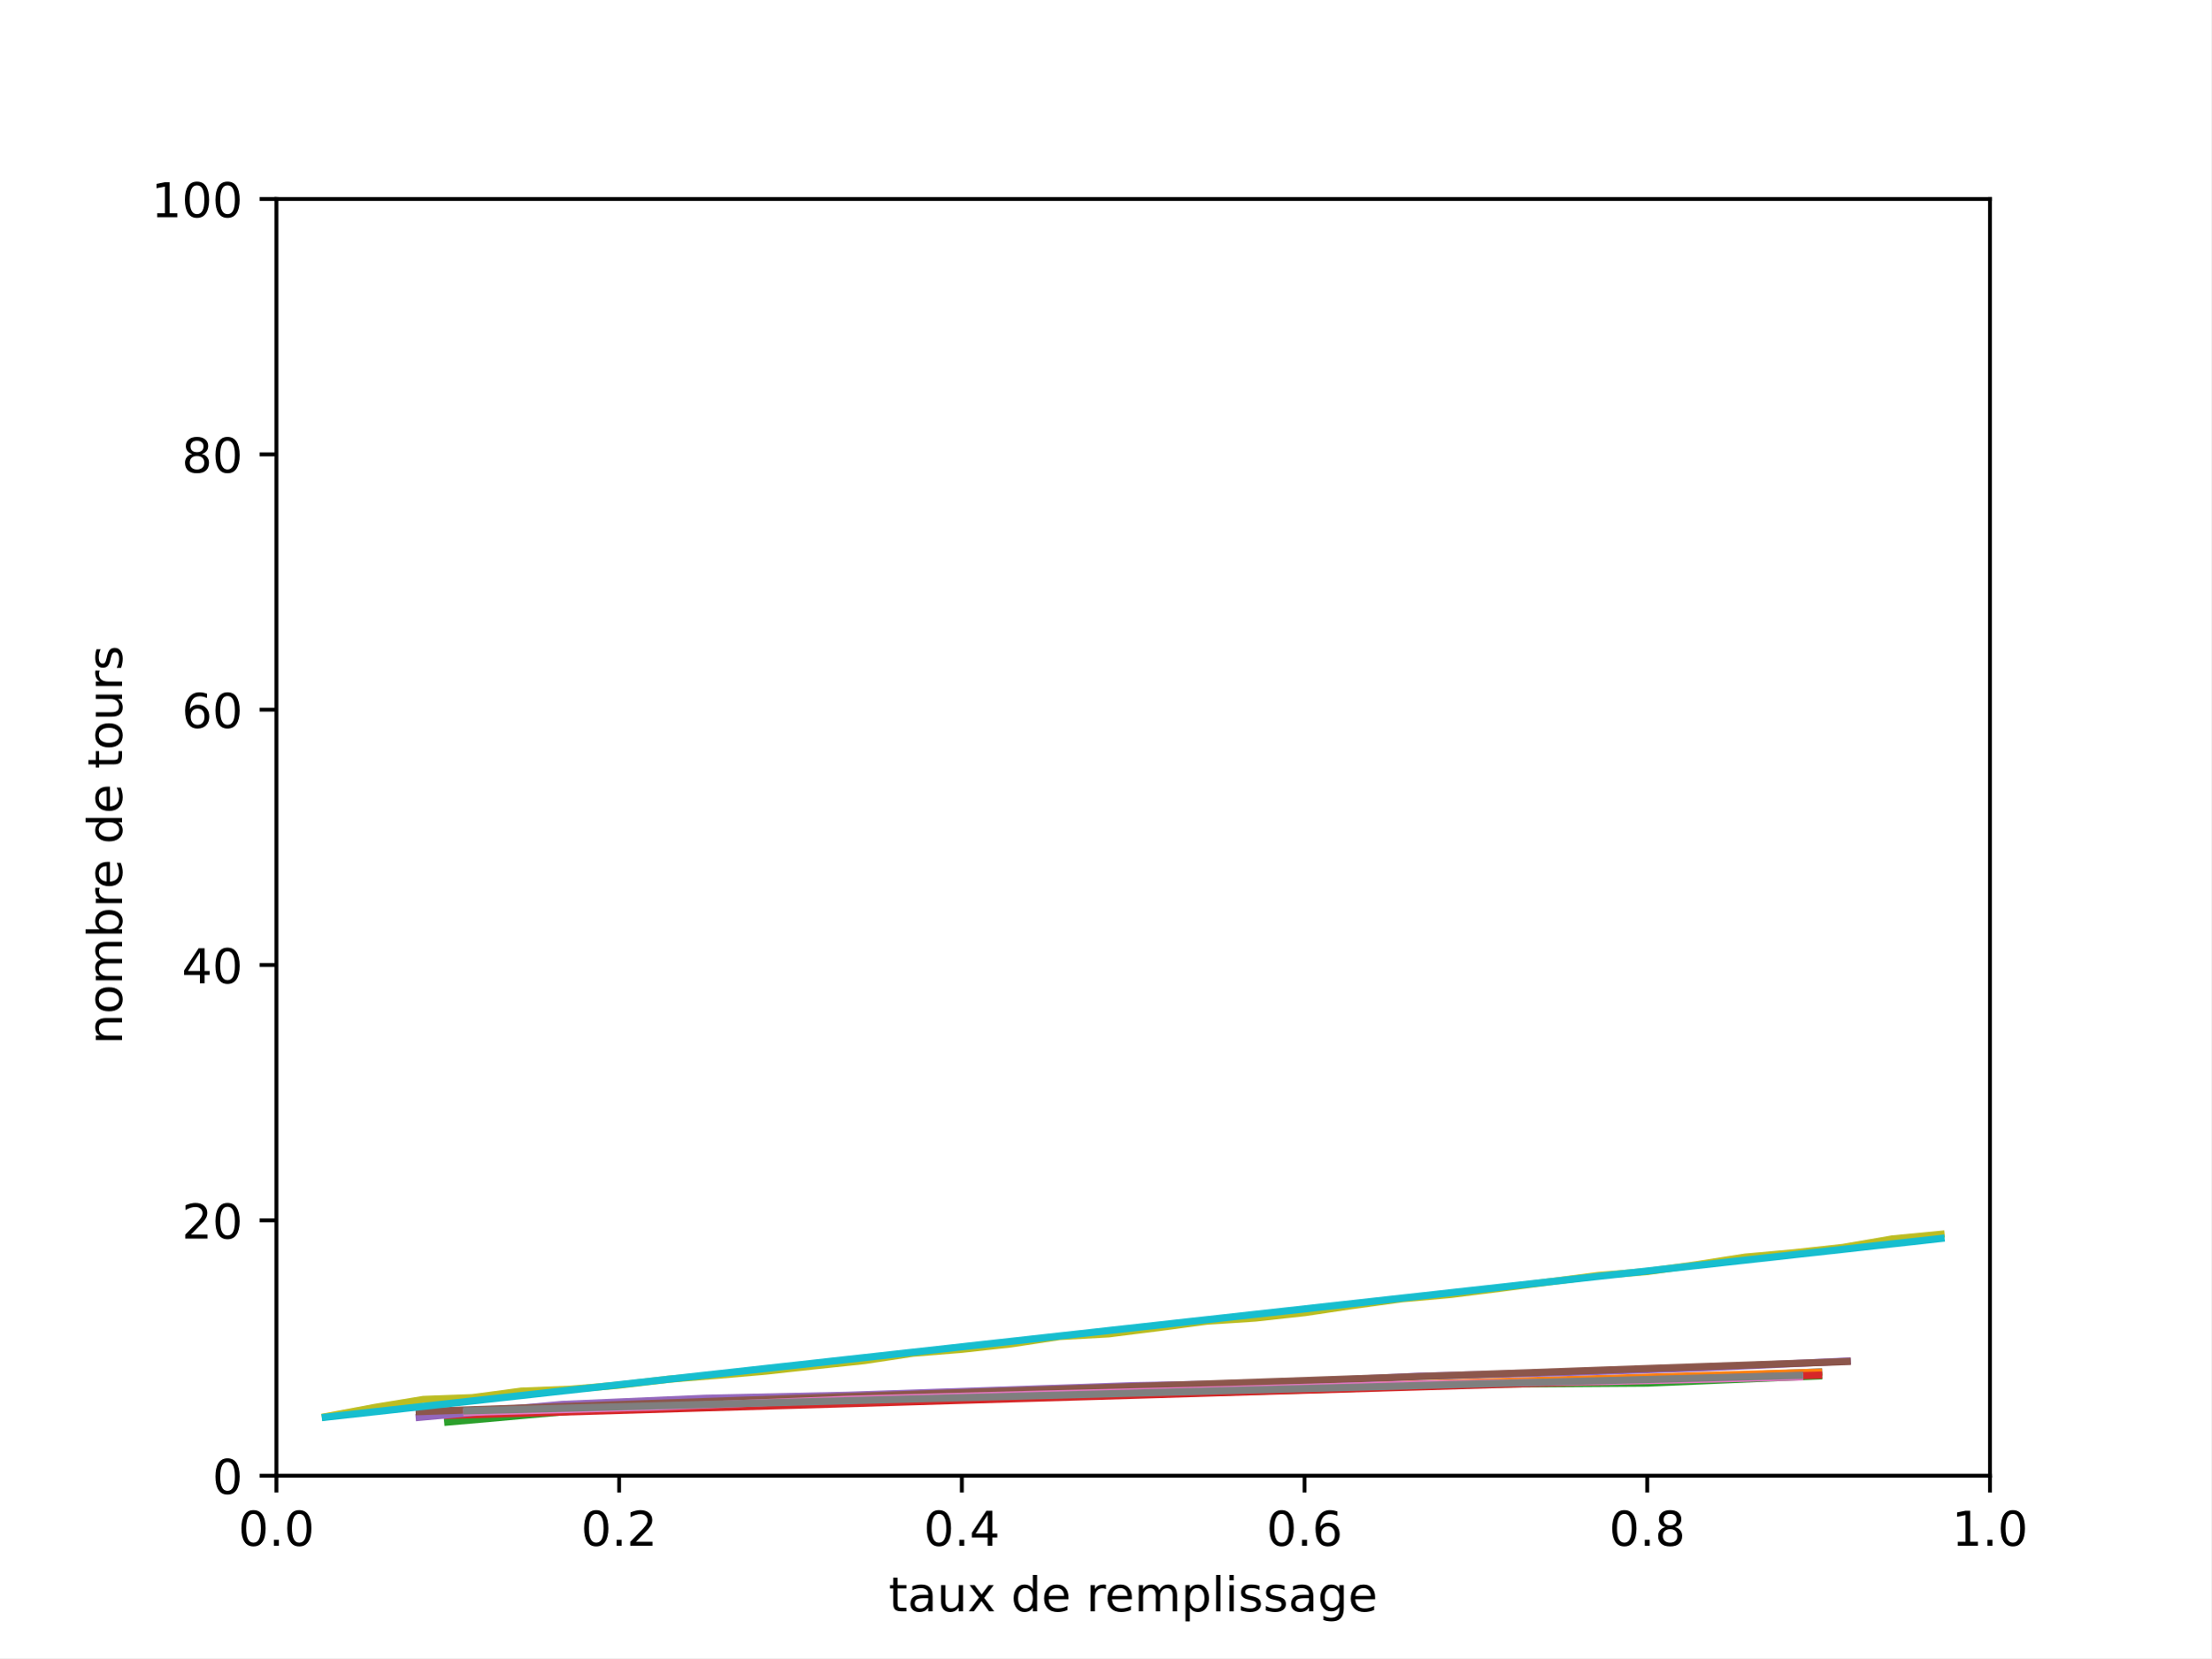
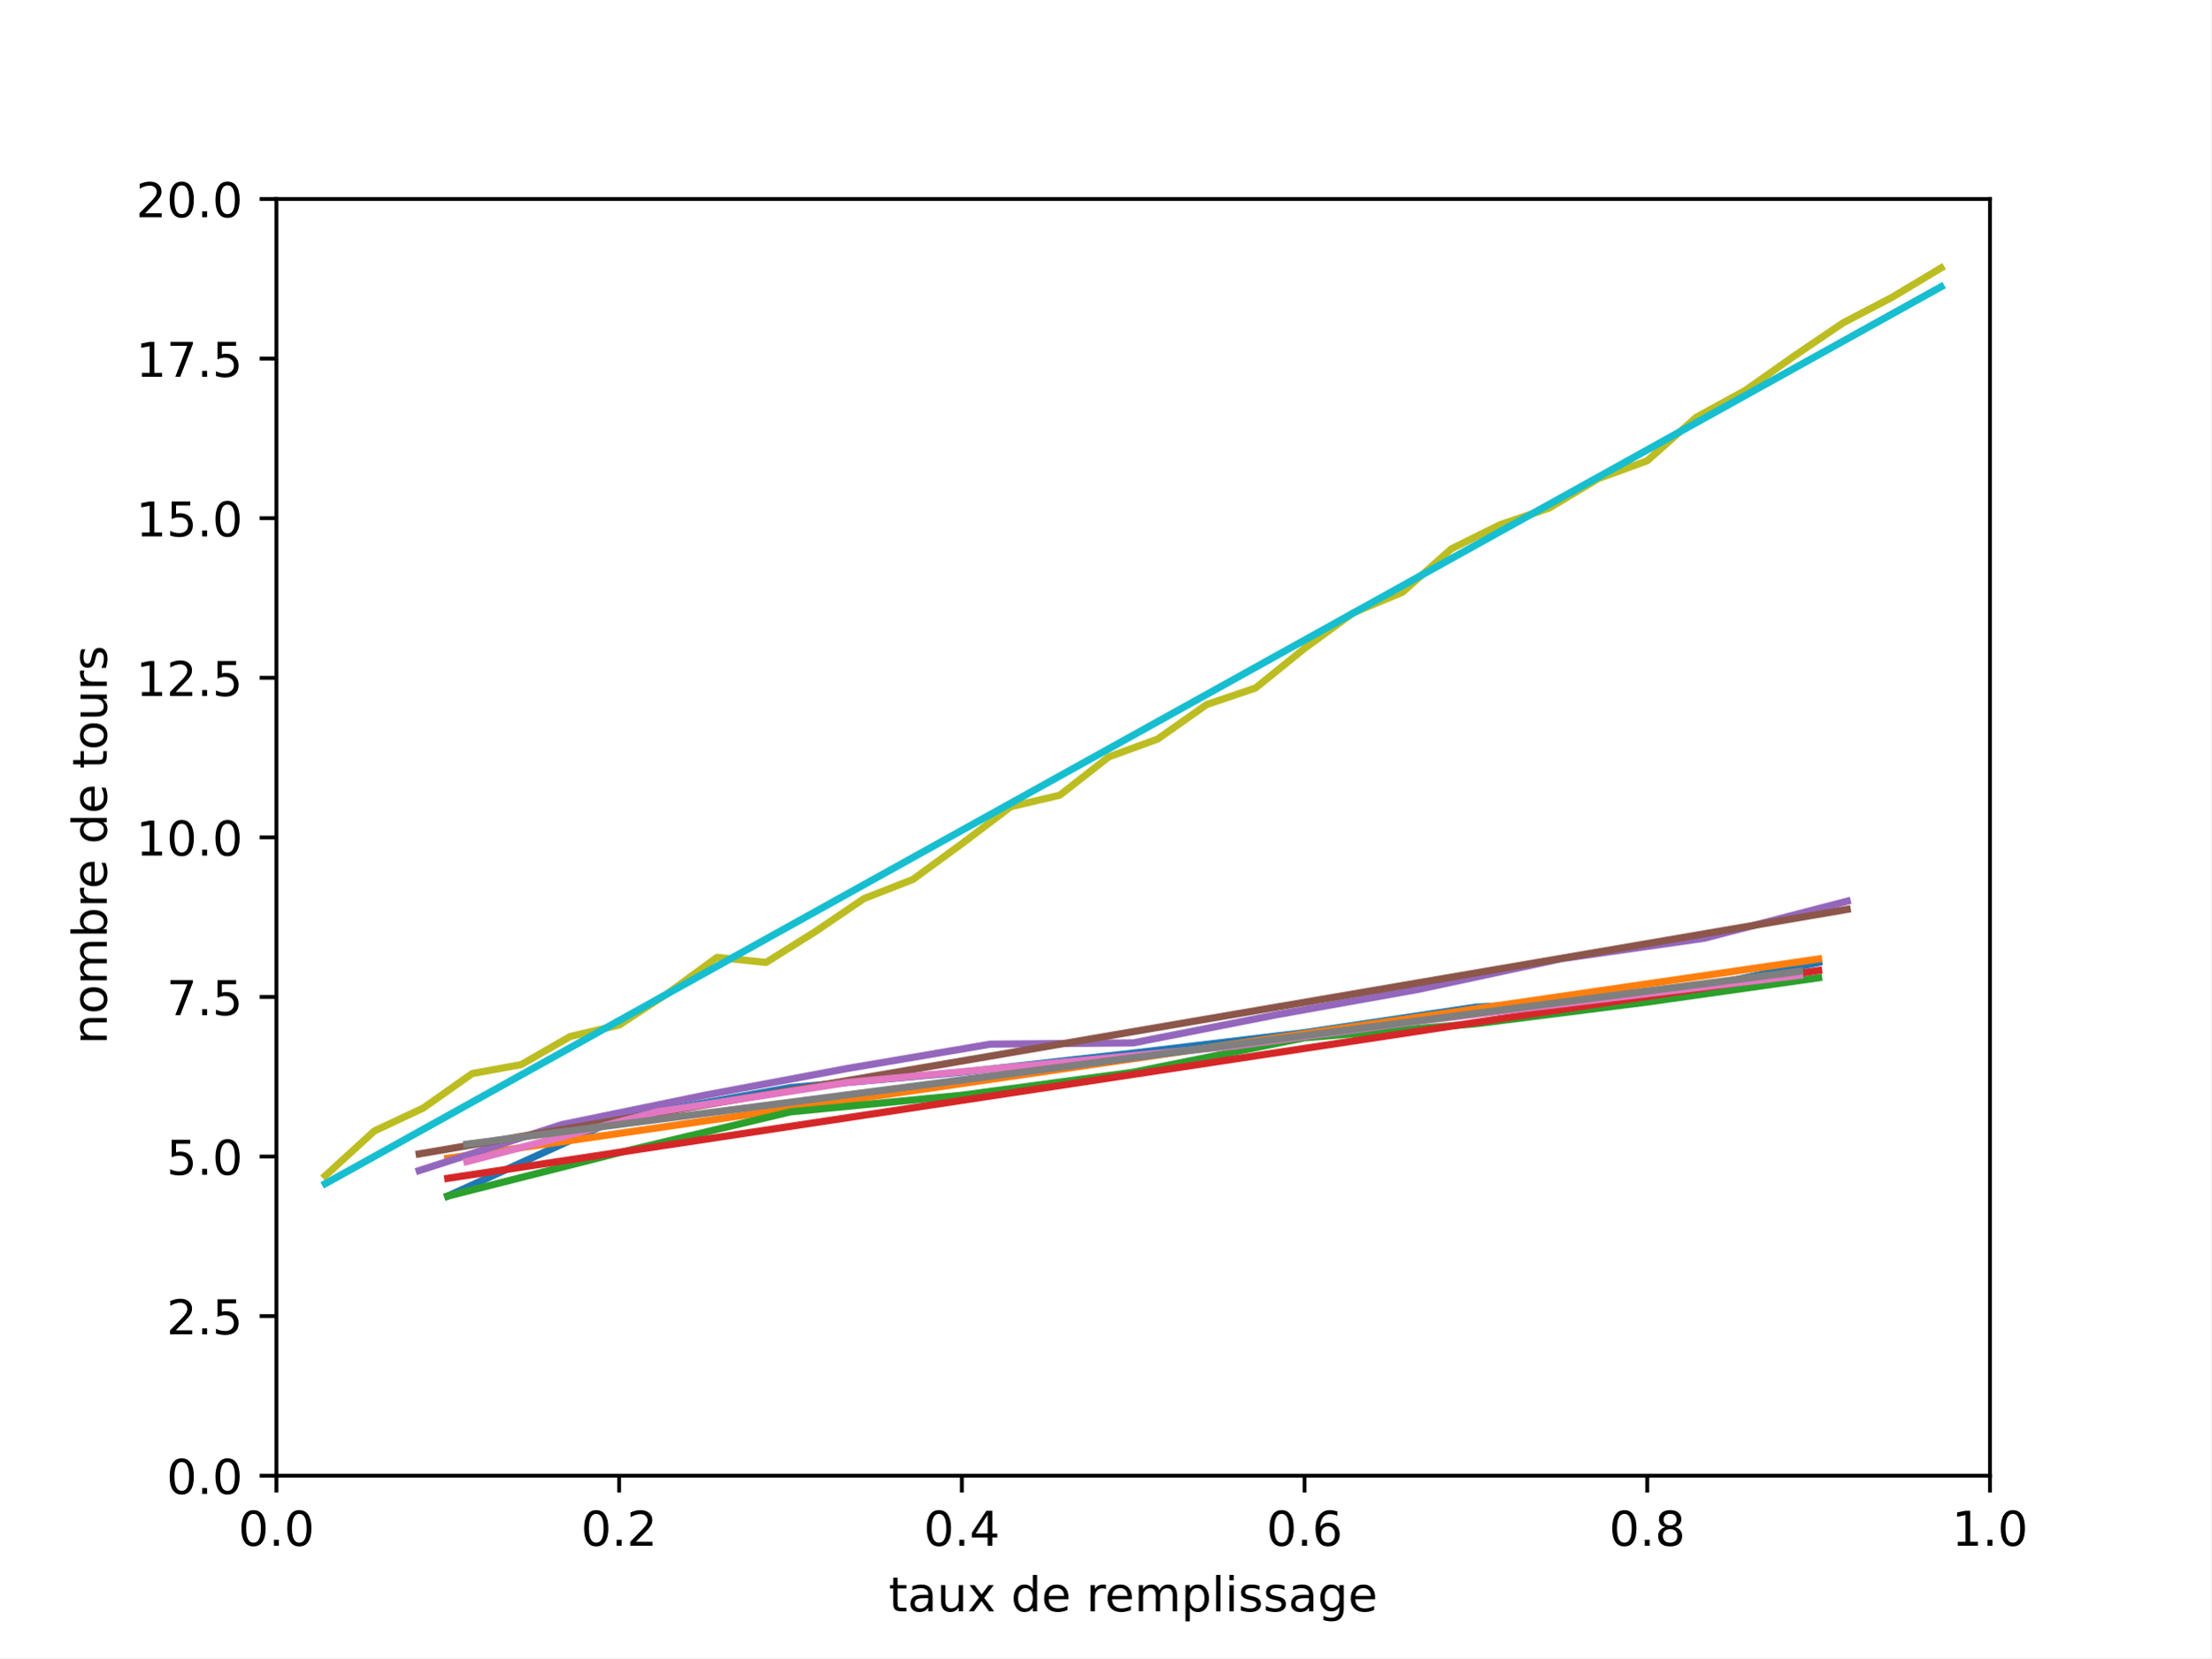
<svg xmlns="http://www.w3.org/2000/svg" xmlns:xlink="http://www.w3.org/1999/xlink" width="460.8pt" height="345.6pt" viewBox="0 0 460.8 345.6" version="1.1">
  <defs>
    <style type="text/css">*{stroke-linejoin: round; stroke-linecap: butt}</style>
  </defs>
  <g id="figure_1">
    <g id="patch_1">
      <path d="M 0 345.6  L 460.8 345.6  L 460.8 0  L 0 0  z " style="fill: #ffffff" />
    </g>
    <g id="axes_1">
      <g id="patch_2">
        <path d="M 57.6 307.584  L 414.72 307.584  L 414.72 41.472  L 57.6 41.472  z " style="fill: #ffffff" />
      </g>
      <g id="matplotlib.axis_1">
        <g id="xtick_1">
          <g id="line2d_1">
            <defs>
-               <path id="mb19a173226" d="M 0 0  L 0 3.5  " style="stroke: #000000; stroke-width: 0.8" />
+               <path id="m2b3006b771" d="M 0 0  L 0 3.5  " style="stroke: #000000; stroke-width: 0.8" />
            </defs>
            <g>
-               <use xlink:href="#mb19a173226" x="57.6" y="307.584" style="stroke: #000000; stroke-width: 0.8" />
+               <use xlink:href="#m2b3006b771" x="57.6" y="307.584" style="stroke: #000000; stroke-width: 0.8" />
            </g>
          </g>
          <g id="text_1">
            <g transform="translate(49.64844 322.1824) scale(0.1 -0.1)">
              <defs>
                <path id="DejaVuSans-30" d="M 2034 4250  Q 1547 4250 1301 3770  Q 1056 3291 1056 2328  Q 1056 1369 1301 889  Q 1547 409 2034 409  Q 2525 409 2770 889  Q 3016 1369 3016 2328  Q 3016 3291 2770 3770  Q 2525 4250 2034 4250  z M 2034 4750  Q 2819 4750 3233 4129  Q 3647 3509 3647 2328  Q 3647 1150 3233 529  Q 2819 -91 2034 -91  Q 1250 -91 836 529  Q 422 1150 422 2328  Q 422 3509 836 4129  Q 1250 4750 2034 4750  z " transform="scale(0.015625)" />
                <path id="DejaVuSans-2e" d="M 684 794  L 1344 794  L 1344 0  L 684 0  L 684 794  z " transform="scale(0.015625)" />
              </defs>
              <use xlink:href="#DejaVuSans-30" />
              <use xlink:href="#DejaVuSans-2e" x="63.623" />
              <use xlink:href="#DejaVuSans-30" x="95.41" />
            </g>
          </g>
        </g>
        <g id="xtick_2">
          <g id="line2d_2">
            <g>
-               <use xlink:href="#mb19a173226" x="129.024" y="307.584" style="stroke: #000000; stroke-width: 0.8" />
+               <use xlink:href="#m2b3006b771" x="129.024" y="307.584" style="stroke: #000000; stroke-width: 0.8" />
            </g>
          </g>
          <g id="text_2">
            <g transform="translate(121.0724 322.1824) scale(0.1 -0.1)">
              <defs>
                <path id="DejaVuSans-32" d="M 1228 531  L 3431 531  L 3431 0  L 469 0  L 469 531  Q 828 903 1448 1529  Q 2069 2156 2228 2338  Q 2531 2678 2651 2914  Q 2772 3150 2772 3378  Q 2772 3750 2511 3984  Q 2250 4219 1831 4219  Q 1534 4219 1204 4116  Q 875 4013 500 3803  L 500 4441  Q 881 4594 1212 4672  Q 1544 4750 1819 4750  Q 2544 4750 2975 4387  Q 3406 4025 3406 3419  Q 3406 3131 3298 2873  Q 3191 2616 2906 2266  Q 2828 2175 2409 1742  Q 1991 1309 1228 531  z " transform="scale(0.015625)" />
              </defs>
              <use xlink:href="#DejaVuSans-30" />
              <use xlink:href="#DejaVuSans-2e" x="63.623" />
              <use xlink:href="#DejaVuSans-32" x="95.41" />
            </g>
          </g>
        </g>
        <g id="xtick_3">
          <g id="line2d_3">
            <g>
-               <use xlink:href="#mb19a173226" x="200.448" y="307.584" style="stroke: #000000; stroke-width: 0.8" />
+               <use xlink:href="#m2b3006b771" x="200.448" y="307.584" style="stroke: #000000; stroke-width: 0.8" />
            </g>
          </g>
          <g id="text_3">
            <g transform="translate(192.4964 322.1824) scale(0.1 -0.1)">
              <defs>
                <path id="DejaVuSans-34" d="M 2419 4116  L 825 1625  L 2419 1625  L 2419 4116  z M 2253 4666  L 3047 4666  L 3047 1625  L 3713 1625  L 3713 1100  L 3047 1100  L 3047 0  L 2419 0  L 2419 1100  L 313 1100  L 313 1709  L 2253 4666  z " transform="scale(0.015625)" />
              </defs>
              <use xlink:href="#DejaVuSans-30" />
              <use xlink:href="#DejaVuSans-2e" x="63.623" />
              <use xlink:href="#DejaVuSans-34" x="95.41" />
            </g>
          </g>
        </g>
        <g id="xtick_4">
          <g id="line2d_4">
            <g>
-               <use xlink:href="#mb19a173226" x="271.872" y="307.584" style="stroke: #000000; stroke-width: 0.8" />
+               <use xlink:href="#m2b3006b771" x="271.872" y="307.584" style="stroke: #000000; stroke-width: 0.8" />
            </g>
          </g>
          <g id="text_4">
            <g transform="translate(263.9204 322.1824) scale(0.1 -0.1)">
              <defs>
                <path id="DejaVuSans-36" d="M 2113 2584  Q 1688 2584 1439 2293  Q 1191 2003 1191 1497  Q 1191 994 1439 701  Q 1688 409 2113 409  Q 2538 409 2786 701  Q 3034 994 3034 1497  Q 3034 2003 2786 2293  Q 2538 2584 2113 2584  z M 3366 4563  L 3366 3988  Q 3128 4100 2886 4159  Q 2644 4219 2406 4219  Q 1781 4219 1451 3797  Q 1122 3375 1075 2522  Q 1259 2794 1537 2939  Q 1816 3084 2150 3084  Q 2853 3084 3261 2657  Q 3669 2231 3669 1497  Q 3669 778 3244 343  Q 2819 -91 2113 -91  Q 1303 -91 875 529  Q 447 1150 447 2328  Q 447 3434 972 4092  Q 1497 4750 2381 4750  Q 2619 4750 2861 4703  Q 3103 4656 3366 4563  z " transform="scale(0.015625)" />
              </defs>
              <use xlink:href="#DejaVuSans-30" />
              <use xlink:href="#DejaVuSans-2e" x="63.623" />
              <use xlink:href="#DejaVuSans-36" x="95.41" />
            </g>
          </g>
        </g>
        <g id="xtick_5">
          <g id="line2d_5">
            <g>
-               <use xlink:href="#mb19a173226" x="343.296" y="307.584" style="stroke: #000000; stroke-width: 0.8" />
+               <use xlink:href="#m2b3006b771" x="343.296" y="307.584" style="stroke: #000000; stroke-width: 0.8" />
            </g>
          </g>
          <g id="text_5">
            <g transform="translate(335.3444 322.1824) scale(0.1 -0.1)">
              <defs>
                <path id="DejaVuSans-38" d="M 2034 2216  Q 1584 2216 1326 1975  Q 1069 1734 1069 1313  Q 1069 891 1326 650  Q 1584 409 2034 409  Q 2484 409 2743 651  Q 3003 894 3003 1313  Q 3003 1734 2745 1975  Q 2488 2216 2034 2216  z M 1403 2484  Q 997 2584 770 2862  Q 544 3141 544 3541  Q 544 4100 942 4425  Q 1341 4750 2034 4750  Q 2731 4750 3128 4425  Q 3525 4100 3525 3541  Q 3525 3141 3298 2862  Q 3072 2584 2669 2484  Q 3125 2378 3379 2068  Q 3634 1759 3634 1313  Q 3634 634 3220 271  Q 2806 -91 2034 -91  Q 1263 -91 848 271  Q 434 634 434 1313  Q 434 1759 690 2068  Q 947 2378 1403 2484  z M 1172 3481  Q 1172 3119 1398 2916  Q 1625 2713 2034 2713  Q 2441 2713 2670 2916  Q 2900 3119 2900 3481  Q 2900 3844 2670 4047  Q 2441 4250 2034 4250  Q 1625 4250 1398 4047  Q 1172 3844 1172 3481  z " transform="scale(0.015625)" />
              </defs>
              <use xlink:href="#DejaVuSans-30" />
              <use xlink:href="#DejaVuSans-2e" x="63.623" />
              <use xlink:href="#DejaVuSans-38" x="95.41" />
            </g>
          </g>
        </g>
        <g id="xtick_6">
          <g id="line2d_6">
            <g>
-               <use xlink:href="#mb19a173226" x="414.72" y="307.584" style="stroke: #000000; stroke-width: 0.8" />
+               <use xlink:href="#m2b3006b771" x="414.72" y="307.584" style="stroke: #000000; stroke-width: 0.8" />
            </g>
          </g>
          <g id="text_6">
            <g transform="translate(406.7684 322.1824) scale(0.1 -0.1)">
              <defs>
                <path id="DejaVuSans-31" d="M 794 531  L 1825 531  L 1825 4091  L 703 3866  L 703 4441  L 1819 4666  L 2450 4666  L 2450 531  L 3481 531  L 3481 0  L 794 0  L 794 531  z " transform="scale(0.015625)" />
              </defs>
              <use xlink:href="#DejaVuSans-31" />
              <use xlink:href="#DejaVuSans-2e" x="63.623" />
              <use xlink:href="#DejaVuSans-30" x="95.41" />
            </g>
          </g>
        </g>
        <g id="text_7">
          <g transform="translate(185.2123 335.8606) scale(0.1 -0.1)">
            <defs>
              <path id="DejaVuSans-74" d="M 1172 4494  L 1172 3500  L 2356 3500  L 2356 3053  L 1172 3053  L 1172 1153  Q 1172 725 1289 603  Q 1406 481 1766 481  L 2356 481  L 2356 0  L 1766 0  Q 1100 0 847 248  Q 594 497 594 1153  L 594 3053  L 172 3053  L 172 3500  L 594 3500  L 594 4494  L 1172 4494  z " transform="scale(0.015625)" />
              <path id="DejaVuSans-61" d="M 2194 1759  Q 1497 1759 1228 1600  Q 959 1441 959 1056  Q 959 750 1161 570  Q 1363 391 1709 391  Q 2188 391 2477 730  Q 2766 1069 2766 1631  L 2766 1759  L 2194 1759  z M 3341 1997  L 3341 0  L 2766 0  L 2766 531  Q 2569 213 2275 61  Q 1981 -91 1556 -91  Q 1019 -91 701 211  Q 384 513 384 1019  Q 384 1609 779 1909  Q 1175 2209 1959 2209  L 2766 2209  L 2766 2266  Q 2766 2663 2505 2880  Q 2244 3097 1772 3097  Q 1472 3097 1187 3025  Q 903 2953 641 2809  L 641 3341  Q 956 3463 1253 3523  Q 1550 3584 1831 3584  Q 2591 3584 2966 3190  Q 3341 2797 3341 1997  z " transform="scale(0.015625)" />
              <path id="DejaVuSans-75" d="M 544 1381  L 544 3500  L 1119 3500  L 1119 1403  Q 1119 906 1312 657  Q 1506 409 1894 409  Q 2359 409 2629 706  Q 2900 1003 2900 1516  L 2900 3500  L 3475 3500  L 3475 0  L 2900 0  L 2900 538  Q 2691 219 2414 64  Q 2138 -91 1772 -91  Q 1169 -91 856 284  Q 544 659 544 1381  z M 1991 3584  L 1991 3584  z " transform="scale(0.015625)" />
              <path id="DejaVuSans-78" d="M 3513 3500  L 2247 1797  L 3578 0  L 2900 0  L 1881 1375  L 863 0  L 184 0  L 1544 1831  L 300 3500  L 978 3500  L 1906 2253  L 2834 3500  L 3513 3500  z " transform="scale(0.015625)" />
              <path id="DejaVuSans-20" transform="scale(0.015625)" />
              <path id="DejaVuSans-64" d="M 2906 2969  L 2906 4863  L 3481 4863  L 3481 0  L 2906 0  L 2906 525  Q 2725 213 2448 61  Q 2172 -91 1784 -91  Q 1150 -91 751 415  Q 353 922 353 1747  Q 353 2572 751 3078  Q 1150 3584 1784 3584  Q 2172 3584 2448 3432  Q 2725 3281 2906 2969  z M 947 1747  Q 947 1113 1208 752  Q 1469 391 1925 391  Q 2381 391 2643 752  Q 2906 1113 2906 1747  Q 2906 2381 2643 2742  Q 2381 3103 1925 3103  Q 1469 3103 1208 2742  Q 947 2381 947 1747  z " transform="scale(0.015625)" />
              <path id="DejaVuSans-65" d="M 3597 1894  L 3597 1613  L 953 1613  Q 991 1019 1311 708  Q 1631 397 2203 397  Q 2534 397 2845 478  Q 3156 559 3463 722  L 3463 178  Q 3153 47 2828 -22  Q 2503 -91 2169 -91  Q 1331 -91 842 396  Q 353 884 353 1716  Q 353 2575 817 3079  Q 1281 3584 2069 3584  Q 2775 3584 3186 3129  Q 3597 2675 3597 1894  z M 3022 2063  Q 3016 2534 2758 2815  Q 2500 3097 2075 3097  Q 1594 3097 1305 2825  Q 1016 2553 972 2059  L 3022 2063  z " transform="scale(0.015625)" />
              <path id="DejaVuSans-72" d="M 2631 2963  Q 2534 3019 2420 3045  Q 2306 3072 2169 3072  Q 1681 3072 1420 2755  Q 1159 2438 1159 1844  L 1159 0  L 581 0  L 581 3500  L 1159 3500  L 1159 2956  Q 1341 3275 1631 3429  Q 1922 3584 2338 3584  Q 2397 3584 2469 3576  Q 2541 3569 2628 3553  L 2631 2963  z " transform="scale(0.015625)" />
              <path id="DejaVuSans-6d" d="M 3328 2828  Q 3544 3216 3844 3400  Q 4144 3584 4550 3584  Q 5097 3584 5394 3201  Q 5691 2819 5691 2113  L 5691 0  L 5113 0  L 5113 2094  Q 5113 2597 4934 2840  Q 4756 3084 4391 3084  Q 3944 3084 3684 2787  Q 3425 2491 3425 1978  L 3425 0  L 2847 0  L 2847 2094  Q 2847 2600 2669 2842  Q 2491 3084 2119 3084  Q 1678 3084 1418 2786  Q 1159 2488 1159 1978  L 1159 0  L 581 0  L 581 3500  L 1159 3500  L 1159 2956  Q 1356 3278 1631 3431  Q 1906 3584 2284 3584  Q 2666 3584 2933 3390  Q 3200 3197 3328 2828  z " transform="scale(0.015625)" />
              <path id="DejaVuSans-70" d="M 1159 525  L 1159 -1331  L 581 -1331  L 581 3500  L 1159 3500  L 1159 2969  Q 1341 3281 1617 3432  Q 1894 3584 2278 3584  Q 2916 3584 3314 3078  Q 3713 2572 3713 1747  Q 3713 922 3314 415  Q 2916 -91 2278 -91  Q 1894 -91 1617 61  Q 1341 213 1159 525  z M 3116 1747  Q 3116 2381 2855 2742  Q 2594 3103 2138 3103  Q 1681 3103 1420 2742  Q 1159 2381 1159 1747  Q 1159 1113 1420 752  Q 1681 391 2138 391  Q 2594 391 2855 752  Q 3116 1113 3116 1747  z " transform="scale(0.015625)" />
              <path id="DejaVuSans-6c" d="M 603 4863  L 1178 4863  L 1178 0  L 603 0  L 603 4863  z " transform="scale(0.015625)" />
              <path id="DejaVuSans-69" d="M 603 3500  L 1178 3500  L 1178 0  L 603 0  L 603 3500  z M 603 4863  L 1178 4863  L 1178 4134  L 603 4134  L 603 4863  z " transform="scale(0.015625)" />
              <path id="DejaVuSans-73" d="M 2834 3397  L 2834 2853  Q 2591 2978 2328 3040  Q 2066 3103 1784 3103  Q 1356 3103 1142 2972  Q 928 2841 928 2578  Q 928 2378 1081 2264  Q 1234 2150 1697 2047  L 1894 2003  Q 2506 1872 2764 1633  Q 3022 1394 3022 966  Q 3022 478 2636 193  Q 2250 -91 1575 -91  Q 1294 -91 989 -36  Q 684 19 347 128  L 347 722  Q 666 556 975 473  Q 1284 391 1588 391  Q 1994 391 2212 530  Q 2431 669 2431 922  Q 2431 1156 2273 1281  Q 2116 1406 1581 1522  L 1381 1569  Q 847 1681 609 1914  Q 372 2147 372 2553  Q 372 3047 722 3315  Q 1072 3584 1716 3584  Q 2034 3584 2315 3537  Q 2597 3491 2834 3397  z " transform="scale(0.015625)" />
              <path id="DejaVuSans-67" d="M 2906 1791  Q 2906 2416 2648 2759  Q 2391 3103 1925 3103  Q 1463 3103 1205 2759  Q 947 2416 947 1791  Q 947 1169 1205 825  Q 1463 481 1925 481  Q 2391 481 2648 825  Q 2906 1169 2906 1791  z M 3481 434  Q 3481 -459 3084 -895  Q 2688 -1331 1869 -1331  Q 1566 -1331 1297 -1286  Q 1028 -1241 775 -1147  L 775 -588  Q 1028 -725 1275 -790  Q 1522 -856 1778 -856  Q 2344 -856 2625 -561  Q 2906 -266 2906 331  L 2906 616  Q 2728 306 2450 153  Q 2172 0 1784 0  Q 1141 0 747 490  Q 353 981 353 1791  Q 353 2603 747 3093  Q 1141 3584 1784 3584  Q 2172 3584 2450 3431  Q 2728 3278 2906 2969  L 2906 3500  L 3481 3500  L 3481 434  z " transform="scale(0.015625)" />
            </defs>
            <use xlink:href="#DejaVuSans-74" />
            <use xlink:href="#DejaVuSans-61" x="39.209" />
            <use xlink:href="#DejaVuSans-75" x="100.488" />
            <use xlink:href="#DejaVuSans-78" x="163.867" />
            <use xlink:href="#DejaVuSans-20" x="223.047" />
            <use xlink:href="#DejaVuSans-64" x="254.834" />
            <use xlink:href="#DejaVuSans-65" x="318.311" />
            <use xlink:href="#DejaVuSans-20" x="379.834" />
            <use xlink:href="#DejaVuSans-72" x="411.621" />
            <use xlink:href="#DejaVuSans-65" x="450.484" />
            <use xlink:href="#DejaVuSans-6d" x="512.008" />
            <use xlink:href="#DejaVuSans-70" x="609.42" />
            <use xlink:href="#DejaVuSans-6c" x="672.896" />
            <use xlink:href="#DejaVuSans-69" x="700.68" />
            <use xlink:href="#DejaVuSans-73" x="728.463" />
            <use xlink:href="#DejaVuSans-73" x="780.562" />
            <use xlink:href="#DejaVuSans-61" x="832.662" />
            <use xlink:href="#DejaVuSans-67" x="893.941" />
            <use xlink:href="#DejaVuSans-65" x="957.418" />
          </g>
        </g>
      </g>
      <g id="matplotlib.axis_2">
        <g id="ytick_1">
          <g id="line2d_7">
            <defs>
-               <path id="md83768f79d" d="M 0 0  L -3.5 0  " style="stroke: #000000; stroke-width: 0.8" />
+               <path id="me7c1c14714" d="M 0 0  L -3.5 0  " style="stroke: #000000; stroke-width: 0.8" />
            </defs>
            <g>
-               <use xlink:href="#md83768f79d" x="57.6" y="307.584" style="stroke: #000000; stroke-width: 0.8" />
+               <use xlink:href="#me7c1c14714" x="57.6" y="307.584" style="stroke: #000000; stroke-width: 0.8" />
            </g>
          </g>
          <g id="text_8">
-             <g transform="translate(44.2375 311.3832) scale(0.1 -0.1)">
-               <use xlink:href="#DejaVuSans-30" />
+             <g transform="translate(34.69687 311.3832) scale(0.1 -0.1)">
+               <use xlink:href="#DejaVuSans-30" />
+               <use xlink:href="#DejaVuSans-2e" x="63.623" />
+               <use xlink:href="#DejaVuSans-30" x="95.41" />
            </g>
          </g>
        </g>
        <g id="ytick_2">
          <g id="line2d_8">
            <g>
-               <use xlink:href="#md83768f79d" x="57.6" y="254.362" style="stroke: #000000; stroke-width: 0.8" />
+               <use xlink:href="#me7c1c14714" x="57.6" y="274.32" style="stroke: #000000; stroke-width: 0.8" />
            </g>
          </g>
          <g id="text_9">
-             <g transform="translate(37.875 258.1608) scale(0.1 -0.1)">
+             <g transform="translate(34.69687 278.1192) scale(0.1 -0.1)">
+               <defs>
+                 <path id="DejaVuSans-35" d="M 691 4666  L 3169 4666  L 3169 4134  L 1269 4134  L 1269 2991  Q 1406 3038 1543 3061  Q 1681 3084 1819 3084  Q 2600 3084 3056 2656  Q 3513 2228 3513 1497  Q 3513 744 3044 326  Q 2575 -91 1722 -91  Q 1428 -91 1123 -41  Q 819 9 494 109  L 494 744  Q 775 591 1075 516  Q 1375 441 1709 441  Q 2250 441 2565 725  Q 2881 1009 2881 1497  Q 2881 1984 2565 2268  Q 2250 2553 1709 2553  Q 1456 2553 1204 2497  Q 953 2441 691 2322  L 691 4666  z " transform="scale(0.015625)" />
+               </defs>
+               <use xlink:href="#DejaVuSans-32" />
+               <use xlink:href="#DejaVuSans-2e" x="63.623" />
+               <use xlink:href="#DejaVuSans-35" x="95.41" />
+             </g>
+           </g>
+         </g>
+         <g id="ytick_3">
+           <g id="line2d_9">
+             <g>
+               <use xlink:href="#me7c1c14714" x="57.6" y="241.056" style="stroke: #000000; stroke-width: 0.8" />
+             </g>
+           </g>
+           <g id="text_10">
+             <g transform="translate(34.69687 244.8552) scale(0.1 -0.1)">
+               <use xlink:href="#DejaVuSans-35" />
+               <use xlink:href="#DejaVuSans-2e" x="63.623" />
+               <use xlink:href="#DejaVuSans-30" x="95.41" />
+             </g>
+           </g>
+         </g>
+         <g id="ytick_4">
+           <g id="line2d_10">
+             <g>
+               <use xlink:href="#me7c1c14714" x="57.6" y="207.792" style="stroke: #000000; stroke-width: 0.8" />
+             </g>
+           </g>
+           <g id="text_11">
+             <g transform="translate(34.69687 211.5912) scale(0.1 -0.1)">
+               <defs>
+                 <path id="DejaVuSans-37" d="M 525 4666  L 3525 4666  L 3525 4397  L 1831 0  L 1172 0  L 2766 4134  L 525 4134  L 525 4666  z " transform="scale(0.015625)" />
+               </defs>
+               <use xlink:href="#DejaVuSans-37" />
+               <use xlink:href="#DejaVuSans-2e" x="63.623" />
+               <use xlink:href="#DejaVuSans-35" x="95.41" />
+             </g>
+           </g>
+         </g>
+         <g id="ytick_5">
+           <g id="line2d_11">
+             <g>
+               <use xlink:href="#me7c1c14714" x="57.6" y="174.528" style="stroke: #000000; stroke-width: 0.8" />
+             </g>
+           </g>
+           <g id="text_12">
+             <g transform="translate(28.33438 178.3272) scale(0.1 -0.1)">
+               <use xlink:href="#DejaVuSans-31" />
+               <use xlink:href="#DejaVuSans-30" x="63.623" />
+               <use xlink:href="#DejaVuSans-2e" x="127.246" />
+               <use xlink:href="#DejaVuSans-30" x="159.033" />
+             </g>
+           </g>
+         </g>
+         <g id="ytick_6">
+           <g id="line2d_12">
+             <g>
+               <use xlink:href="#me7c1c14714" x="57.6" y="141.264" style="stroke: #000000; stroke-width: 0.8" />
+             </g>
+           </g>
+           <g id="text_13">
+             <g transform="translate(28.33438 145.0632) scale(0.1 -0.1)">
+               <use xlink:href="#DejaVuSans-31" />
+               <use xlink:href="#DejaVuSans-32" x="63.623" />
+               <use xlink:href="#DejaVuSans-2e" x="127.246" />
+               <use xlink:href="#DejaVuSans-35" x="159.033" />
+             </g>
+           </g>
+         </g>
+         <g id="ytick_7">
+           <g id="line2d_13">
+             <g>
+               <use xlink:href="#me7c1c14714" x="57.6" y="108" style="stroke: #000000; stroke-width: 0.8" />
+             </g>
+           </g>
+           <g id="text_14">
+             <g transform="translate(28.33438 111.7992) scale(0.1 -0.1)">
+               <use xlink:href="#DejaVuSans-31" />
+               <use xlink:href="#DejaVuSans-35" x="63.623" />
+               <use xlink:href="#DejaVuSans-2e" x="127.246" />
+               <use xlink:href="#DejaVuSans-30" x="159.033" />
+             </g>
+           </g>
+         </g>
+         <g id="ytick_8">
+           <g id="line2d_14">
+             <g>
+               <use xlink:href="#me7c1c14714" x="57.6" y="74.736" style="stroke: #000000; stroke-width: 0.8" />
+             </g>
+           </g>
+           <g id="text_15">
+             <g transform="translate(28.33438 78.53522) scale(0.1 -0.1)">
+               <use xlink:href="#DejaVuSans-31" />
+               <use xlink:href="#DejaVuSans-37" x="63.623" />
+               <use xlink:href="#DejaVuSans-2e" x="127.246" />
+               <use xlink:href="#DejaVuSans-35" x="159.033" />
+             </g>
+           </g>
+         </g>
+         <g id="ytick_9">
+           <g id="line2d_15">
+             <g>
+               <use xlink:href="#me7c1c14714" x="57.6" y="41.472" style="stroke: #000000; stroke-width: 0.8" />
+             </g>
+           </g>
+           <g id="text_16">
+             <g transform="translate(28.33438 45.27122) scale(0.1 -0.1)">
              <use xlink:href="#DejaVuSans-32" />
              <use xlink:href="#DejaVuSans-30" x="63.623" />
-             </g>
-           </g>
-         </g>
-         <g id="ytick_3">
-           <g id="line2d_9">
-             <g>
-               <use xlink:href="#md83768f79d" x="57.6" y="201.139" style="stroke: #000000; stroke-width: 0.8" />
-             </g>
-           </g>
-           <g id="text_10">
-             <g transform="translate(37.875 204.9384) scale(0.1 -0.1)">
-               <use xlink:href="#DejaVuSans-34" />
-               <use xlink:href="#DejaVuSans-30" x="63.623" />
-             </g>
-           </g>
-         </g>
-         <g id="ytick_4">
-           <g id="line2d_10">
-             <g>
-               <use xlink:href="#md83768f79d" x="57.6" y="147.917" style="stroke: #000000; stroke-width: 0.8" />
-             </g>
-           </g>
-           <g id="text_11">
-             <g transform="translate(37.875 151.716) scale(0.1 -0.1)">
-               <use xlink:href="#DejaVuSans-36" />
-               <use xlink:href="#DejaVuSans-30" x="63.623" />
-             </g>
-           </g>
-         </g>
-         <g id="ytick_5">
-           <g id="line2d_11">
-             <g>
-               <use xlink:href="#md83768f79d" x="57.6" y="94.694" style="stroke: #000000; stroke-width: 0.8" />
-             </g>
-           </g>
-           <g id="text_12">
-             <g transform="translate(37.875 98.49362) scale(0.1 -0.1)">
-               <use xlink:href="#DejaVuSans-38" />
-               <use xlink:href="#DejaVuSans-30" x="63.623" />
-             </g>
-           </g>
-         </g>
-         <g id="ytick_6">
-           <g id="line2d_12">
-             <g>
-               <use xlink:href="#md83768f79d" x="57.6" y="41.472" style="stroke: #000000; stroke-width: 0.8" />
-             </g>
-           </g>
-           <g id="text_13">
-             <g transform="translate(31.5125 45.27122) scale(0.1 -0.1)">
-               <use xlink:href="#DejaVuSans-31" />
-               <use xlink:href="#DejaVuSans-30" x="63.623" />
-               <use xlink:href="#DejaVuSans-30" x="127.246" />
-             </g>
-           </g>
-         </g>
-         <g id="text_14">
-           <g transform="translate(25.43281 217.6866) rotate(-90) scale(0.1 -0.1)">
+               <use xlink:href="#DejaVuSans-2e" x="127.246" />
+               <use xlink:href="#DejaVuSans-30" x="159.033" />
+             </g>
+           </g>
+         </g>
+         <g id="text_17">
+           <g transform="translate(22.25469 217.6866) rotate(-90) scale(0.1 -0.1)">
            <defs>
              <path id="DejaVuSans-6e" d="M 3513 2113  L 3513 0  L 2938 0  L 2938 2094  Q 2938 2591 2744 2837  Q 2550 3084 2163 3084  Q 1697 3084 1428 2787  Q 1159 2491 1159 1978  L 1159 0  L 581 0  L 581 3500  L 1159 3500  L 1159 2956  Q 1366 3272 1645 3428  Q 1925 3584 2291 3584  Q 2894 3584 3203 3211  Q 3513 2838 3513 2113  z " transform="scale(0.015625)" />
              <path id="DejaVuSans-6f" d="M 1959 3097  Q 1497 3097 1228 2736  Q 959 2375 959 1747  Q 959 1119 1226 758  Q 1494 397 1959 397  Q 2419 397 2687 759  Q 2956 1122 2956 1747  Q 2956 2369 2687 2733  Q 2419 3097 1959 3097  z M 1959 3584  Q 2709 3584 3137 3096  Q 3566 2609 3566 1747  Q 3566 888 3137 398  Q 2709 -91 1959 -91  Q 1206 -91 779 398  Q 353 888 353 1747  Q 353 2609 779 3096  Q 1206 3584 1959 3584  z " transform="scale(0.015625)" />
              <path id="DejaVuSans-62" d="M 3116 1747  Q 3116 2381 2855 2742  Q 2594 3103 2138 3103  Q 1681 3103 1420 2742  Q 1159 2381 1159 1747  Q 1159 1113 1420 752  Q 1681 391 2138 391  Q 2594 391 2855 752  Q 3116 1113 3116 1747  z M 1159 2969  Q 1341 3281 1617 3432  Q 1894 3584 2278 3584  Q 2916 3584 3314 3078  Q 3713 2572 3713 1747  Q 3713 922 3314 415  Q 2916 -91 2278 -91  Q 1894 -91 1617 61  Q 1341 213 1159 525  L 1159 0  L 581 0  L 581 4863  L 1159 4863  L 1159 2969  z " transform="scale(0.015625)" />
            </defs>
            <use xlink:href="#DejaVuSans-6e" />
            <use xlink:href="#DejaVuSans-6f" x="63.379" />
            <use xlink:href="#DejaVuSans-6d" x="124.561" />
            <use xlink:href="#DejaVuSans-62" x="221.973" />
            <use xlink:href="#DejaVuSans-72" x="285.449" />
            <use xlink:href="#DejaVuSans-65" x="324.312" />
            <use xlink:href="#DejaVuSans-20" x="385.836" />
            <use xlink:href="#DejaVuSans-64" x="417.623" />
            <use xlink:href="#DejaVuSans-65" x="481.1" />
            <use xlink:href="#DejaVuSans-20" x="542.623" />
            <use xlink:href="#DejaVuSans-74" x="574.41" />
            <use xlink:href="#DejaVuSans-6f" x="613.619" />
            <use xlink:href="#DejaVuSans-75" x="674.801" />
            <use xlink:href="#DejaVuSans-72" x="738.18" />
            <use xlink:href="#DejaVuSans-73" x="779.293" />
            <use xlink:href="#DejaVuSans-20" x="831.393" />
          </g>
        </g>
      </g>
-       <g id="line2d_13">
-         <path d="M 93.312 295.449  L 129.024 293.028  L 164.736 291.883  L 200.448 290.952  L 236.16 289.994  L 271.872 289.169  L 307.584 288.344  L 343.296 287.386  L 379.008 285.976  " clip-path="url(#p00bb2d1523)" style="fill: none; stroke: #1f77b4; stroke-width: 1.5; stroke-linecap: square" />
-       </g>
-       <g id="line2d_14">
-         <path d="M 93.312 294.488  L 129.024 293.426  L 164.736 292.365  L 200.448 291.304  L 236.16 290.242  L 271.872 289.181  L 307.584 288.12  L 343.296 287.058  L 379.008 285.997  " clip-path="url(#p00bb2d1523)" style="fill: none; stroke: #ff7f0e; stroke-width: 1.5; stroke-linecap: square" />
-       </g>
-       <g id="line2d_15">
-         <path d="M 93.312 296.407  L 129.024 293.241  L 164.736 292.708  L 200.448 291.058  L 236.16 290.659  L 271.872 289.728  L 307.584 288.53  L 343.296 288.291  L 379.008 286.801  " clip-path="url(#p00bb2d1523)" style="fill: none; stroke: #2ca02c; stroke-width: 1.5; stroke-linecap: square" />
-       </g>
      <g id="line2d_16">
-         <path d="M 93.312 295.022  L 129.024 293.973  L 164.736 292.924  L 200.448 291.874  L 236.16 290.825  L 271.872 289.775  L 307.584 288.726  L 343.296 287.677  L 379.008 286.627  " clip-path="url(#p00bb2d1523)" style="fill: none; stroke: #d62728; stroke-width: 1.5; stroke-linecap: square" />
+         <path d="M 93.312 249.305  L 129.024 233.073  L 164.736 226.686  L 200.448 223.493  L 236.16 219.501  L 271.872 215.243  L 307.584 209.921  L 343.296 208.058  L 379.008 200.607  " clip-path="url(#p0d9c40bd70)" style="fill: none; stroke: #1f77b4; stroke-width: 1.5; stroke-linecap: square" />
      </g>
      <g id="line2d_17">
-         <path d="M 87.36 295.423  L 117.12 292.735  L 146.88 291.458  L 176.64 290.819  L 206.4 289.834  L 236.16 288.823  L 265.92 288.264  L 295.68 286.854  L 325.44 286.109  L 355.2 285.098  L 384.96 283.687  " clip-path="url(#p00bb2d1523)" style="fill: none; stroke: #9467bd; stroke-width: 1.5; stroke-linecap: square" />
+         <path d="M 93.312 241.429  L 129.024 236.235  L 164.736 231.041  L 200.448 225.848  L 236.16 220.654  L 271.872 215.46  L 307.584 210.267  L 343.296 205.073  L 379.008 199.88  " clip-path="url(#p0d9c40bd70)" style="fill: none; stroke: #ff7f0e; stroke-width: 1.5; stroke-linecap: square" />
      </g>
      <g id="line2d_18">
-         <path d="M 87.36 294.226  L 117.12 293.183  L 146.88 292.14  L 176.64 291.096  L 206.4 290.053  L 236.16 289.009  L 265.92 287.966  L 295.68 286.923  L 325.44 285.879  L 355.2 284.836  L 384.96 283.792  " clip-path="url(#p00bb2d1523)" style="fill: none; stroke: #8c564b; stroke-width: 1.5; stroke-linecap: square" />
+         <path d="M 93.312 249.305  L 129.024 240.258  L 164.736 231.742  L 200.448 228.283  L 236.16 223.493  L 271.872 216.308  L 307.584 213.38  L 343.296 208.856  L 379.008 203.8  " clip-path="url(#p0d9c40bd70)" style="fill: none; stroke: #2ca02c; stroke-width: 1.5; stroke-linecap: square" />
      </g>
      <g id="line2d_19">
-         <path d="M 97.28 294.385  L 136.96 293.241  L 176.64 291.671  L 216.32 290.606  L 256 289.621  L 295.68 288.504  L 335.36 287.945  L 375.04 287.014  " clip-path="url(#p00bb2d1523)" style="fill: none; stroke: #e377c2; stroke-width: 1.5; stroke-linecap: square" />
+         <path d="M 93.312 245.598  L 129.024 240.182  L 164.736 234.767  L 200.448 229.352  L 236.16 223.936  L 271.872 218.521  L 307.584 213.105  L 343.296 207.69  L 379.008 202.275  " clip-path="url(#p0d9c40bd70)" style="fill: none; stroke: #d62728; stroke-width: 1.5; stroke-linecap: square" />
      </g>
      <g id="line2d_20">
-         <path d="M 97.28 294.063  L 136.96 293.009  L 176.64 291.955  L 216.32 290.9  L 256 289.846  L 295.68 288.792  L 335.36 287.737  L 375.04 286.683  " clip-path="url(#p00bb2d1523)" style="fill: none; stroke: #7f7f7f; stroke-width: 1.5; stroke-linecap: square" />
+         <path d="M 87.36 243.983  L 117.12 234.403  L 146.88 228.283  L 176.64 222.694  L 206.4 217.638  L 236.16 217.372  L 265.92 211.518  L 295.68 206.195  L 325.44 199.809  L 355.2 195.551  L 384.96 187.834  " clip-path="url(#p0d9c40bd70)" style="fill: none; stroke: #9467bd; stroke-width: 1.5; stroke-linecap: square" />
      </g>
      <g id="line2d_21">
-         <path d="M 67.803 295.29  L 78.007 293.374  L 88.21 291.697  L 98.414 291.325  L 108.617 289.967  L 118.821 289.568  L 129.024 288.717  L 139.227 287.493  L 149.431 286.668  L 159.634 285.789  L 169.838 284.672  L 180.041 283.607  L 190.245 282.064  L 200.448 281.239  L 210.651 280.121  L 220.855 278.578  L 231.058 278.019  L 241.262 276.742  L 251.465 275.384  L 261.669 274.719  L 271.872 273.601  L 282.075 272.085  L 292.279 270.701  L 302.482 269.796  L 312.686 268.519  L 322.889 267.188  L 333.093 265.858  L 343.296 265.033  L 353.499 263.622  L 363.703 262.026  L 373.906 261.121  L 384.11 260.003  L 394.313 258.247  L 404.517 257.262  " clip-path="url(#p00bb2d1523)" style="fill: none; stroke: #bcbd22; stroke-width: 1.5; stroke-linecap: square" />
+         <path d="M 87.36 240.512  L 117.12 235.414  L 146.88 230.317  L 176.64 225.22  L 206.4 220.123  L 236.16 215.025  L 265.92 209.928  L 295.68 204.831  L 325.44 199.734  L 355.2 194.636  L 384.96 189.539  " clip-path="url(#p0d9c40bd70)" style="fill: none; stroke: #8c564b; stroke-width: 1.5; stroke-linecap: square" />
      </g>
      <g id="line2d_22">
-         <path d="M 67.803 295.395  L 78.007 294.266  L 88.21 293.137  L 98.414 292.008  L 108.617 290.879  L 118.821 289.75  L 129.024 288.621  L 139.227 287.492  L 149.431 286.363  L 159.634 285.234  L 169.838 284.106  L 180.041 282.977  L 190.245 281.848  L 200.448 280.719  L 210.651 279.59  L 220.855 278.461  L 231.058 277.332  L 241.262 276.203  L 251.465 275.074  L 261.669 273.945  L 271.872 272.816  L 282.075 271.687  L 292.279 270.558  L 302.482 269.429  L 312.686 268.3  L 322.889 267.171  L 333.093 266.043  L 343.296 264.914  L 353.499 263.785  L 363.703 262.656  L 373.906 261.527  L 384.11 260.398  L 394.313 259.269  L 404.517 258.14  " clip-path="url(#p00bb2d1523)" style="fill: none; stroke: #17becf; stroke-width: 1.5; stroke-linecap: square" />
+         <path d="M 97.28 242.12  L 136.96 231.742  L 176.64 225.622  L 216.32 221.896  L 256 218.17  L 295.68 212.848  L 335.36 208.058  L 375.04 203.268  " clip-path="url(#p0d9c40bd70)" style="fill: none; stroke: #e377c2; stroke-width: 1.5; stroke-linecap: square" />
+       </g>
+       <g id="line2d_23">
+         <path d="M 97.28 238.484  L 136.96 233.336  L 176.64 228.188  L 216.32 223.04  L 256 217.892  L 295.68 212.744  L 335.36 207.596  L 375.04 202.448  " clip-path="url(#p0d9c40bd70)" style="fill: none; stroke: #7f7f7f; stroke-width: 1.5; stroke-linecap: square" />
+       </g>
+       <g id="line2d_24">
+         <path d="M 67.803 245.048  L 78.007 235.734  L 88.21 230.944  L 98.414 223.759  L 108.617 221.896  L 118.821 216.041  L 129.024 213.646  L 139.227 206.994  L 149.431 199.543  L 159.634 200.607  L 169.838 194.22  L 180.041 187.301  L 190.245 183.31  L 200.448 175.859  L 210.651 168.141  L 220.855 165.746  L 231.058 157.763  L 241.262 154.037  L 251.465 146.852  L 261.669 143.393  L 271.872 135.143  L 282.075 127.692  L 292.279 123.434  L 302.482 114.387  L 312.686 109.331  L 322.889 105.871  L 333.093 99.751  L 343.296 96.025  L 353.499 86.977  L 363.703 81.389  L 373.906 74.204  L 384.11 67.285  L 394.313 61.963  L 404.517 55.842  " clip-path="url(#p0d9c40bd70)" style="fill: none; stroke: #bcbd22; stroke-width: 1.5; stroke-linecap: square" />
+       </g>
+       <g id="line2d_25">
+         <path d="M 67.803 246.706  L 78.007 241.041  L 88.21 235.377  L 98.414 229.712  L 108.617 224.047  L 118.821 218.383  L 129.024 212.718  L 139.227 207.053  L 149.431 201.389  L 159.634 195.724  L 169.838 190.059  L 180.041 184.395  L 190.245 178.73  L 200.448 173.065  L 210.651 167.401  L 220.855 161.736  L 231.058 156.071  L 241.262 150.407  L 251.465 144.742  L 261.669 139.077  L 271.872 133.413  L 282.075 127.748  L 292.279 122.083  L 302.482 116.419  L 312.686 110.754  L 322.889 105.089  L 333.093 99.425  L 343.296 93.76  L 353.499 88.095  L 363.703 82.431  L 373.906 76.766  L 384.11 71.101  L 394.313 65.437  L 404.517 59.772  " clip-path="url(#p0d9c40bd70)" style="fill: none; stroke: #17becf; stroke-width: 1.5; stroke-linecap: square" />
      </g>
      <g id="patch_3">
        <path d="M 57.6 307.584  L 57.6 41.472  " style="fill: none; stroke: #000000; stroke-width: 0.8; stroke-linejoin: miter; stroke-linecap: square" />
      </g>
      <g id="patch_4">
        <path d="M 414.72 307.584  L 414.72 41.472  " style="fill: none; stroke: #000000; stroke-width: 0.8; stroke-linejoin: miter; stroke-linecap: square" />
      </g>
      <g id="patch_5">
        <path d="M 57.6 307.584  L 414.72 307.584  " style="fill: none; stroke: #000000; stroke-width: 0.8; stroke-linejoin: miter; stroke-linecap: square" />
      </g>
      <g id="patch_6">
        <path d="M 57.6 41.472  L 414.72 41.472  " style="fill: none; stroke: #000000; stroke-width: 0.8; stroke-linejoin: miter; stroke-linecap: square" />
      </g>
    </g>
  </g>
  <defs>
-     <clipPath id="p00bb2d1523">
+     <clipPath id="p0d9c40bd70">
      <rect x="57.6" y="41.472" width="357.12" height="266.112" />
    </clipPath>
  </defs>
</svg>
